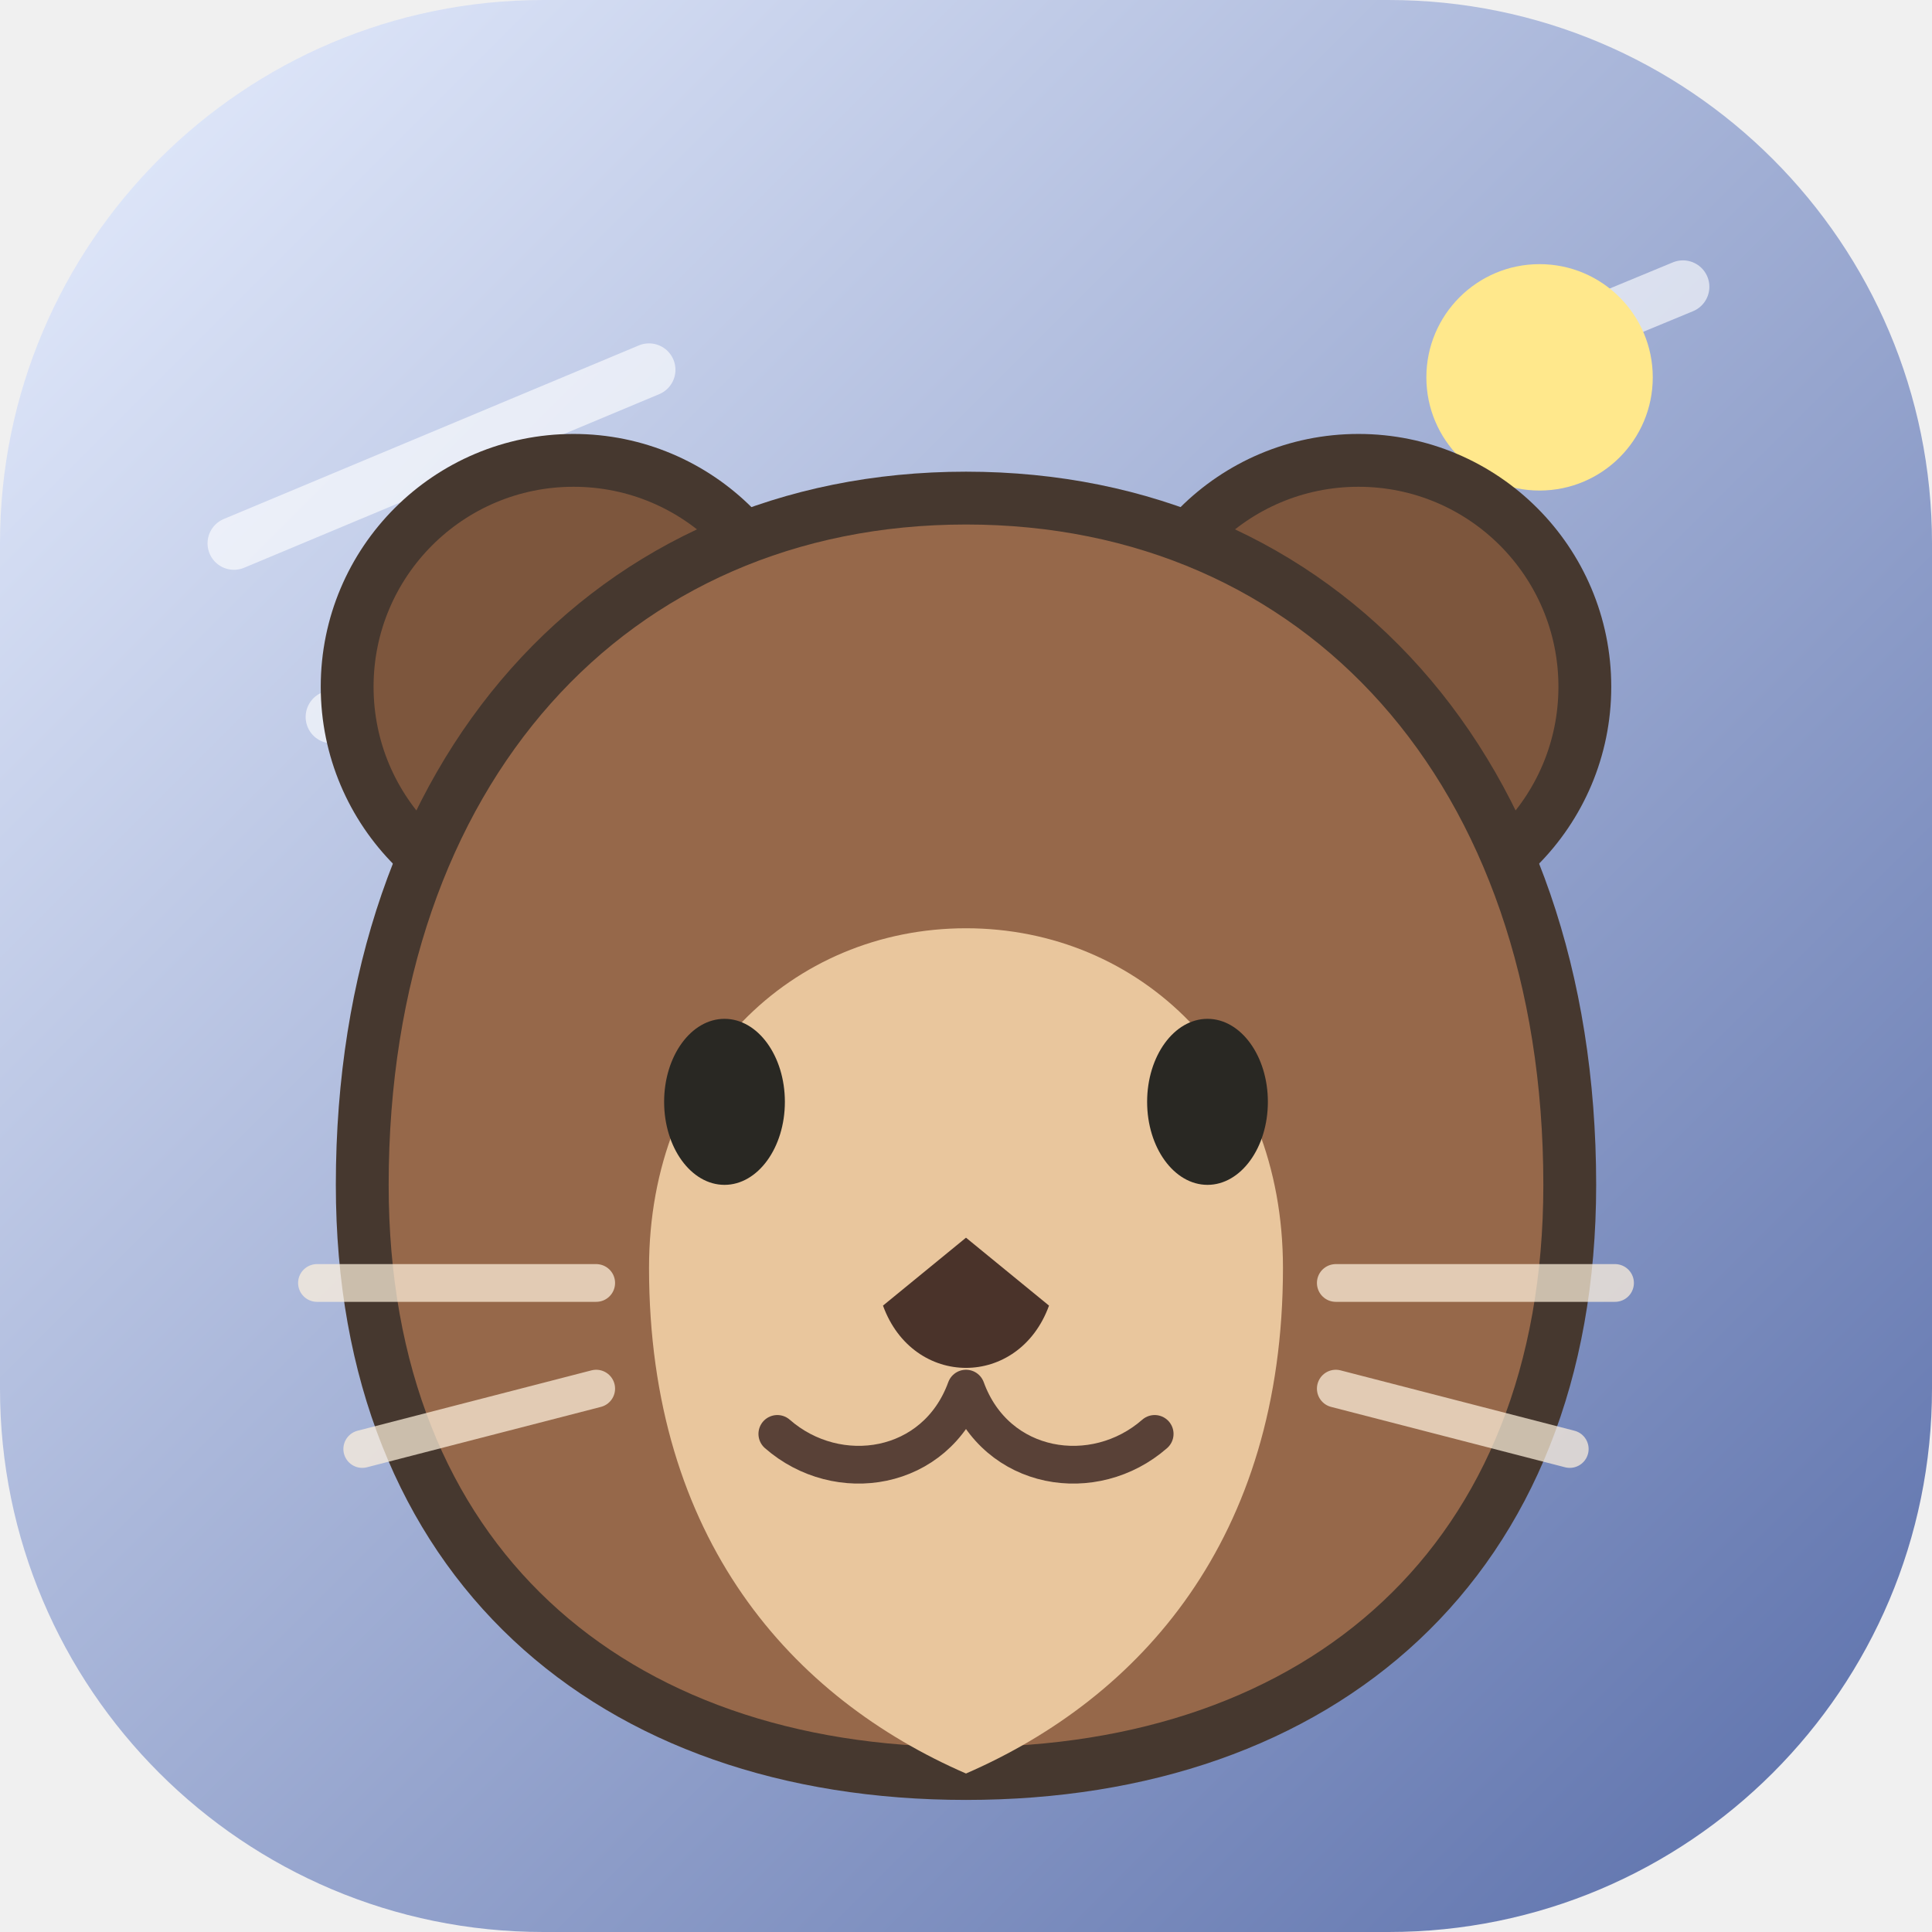
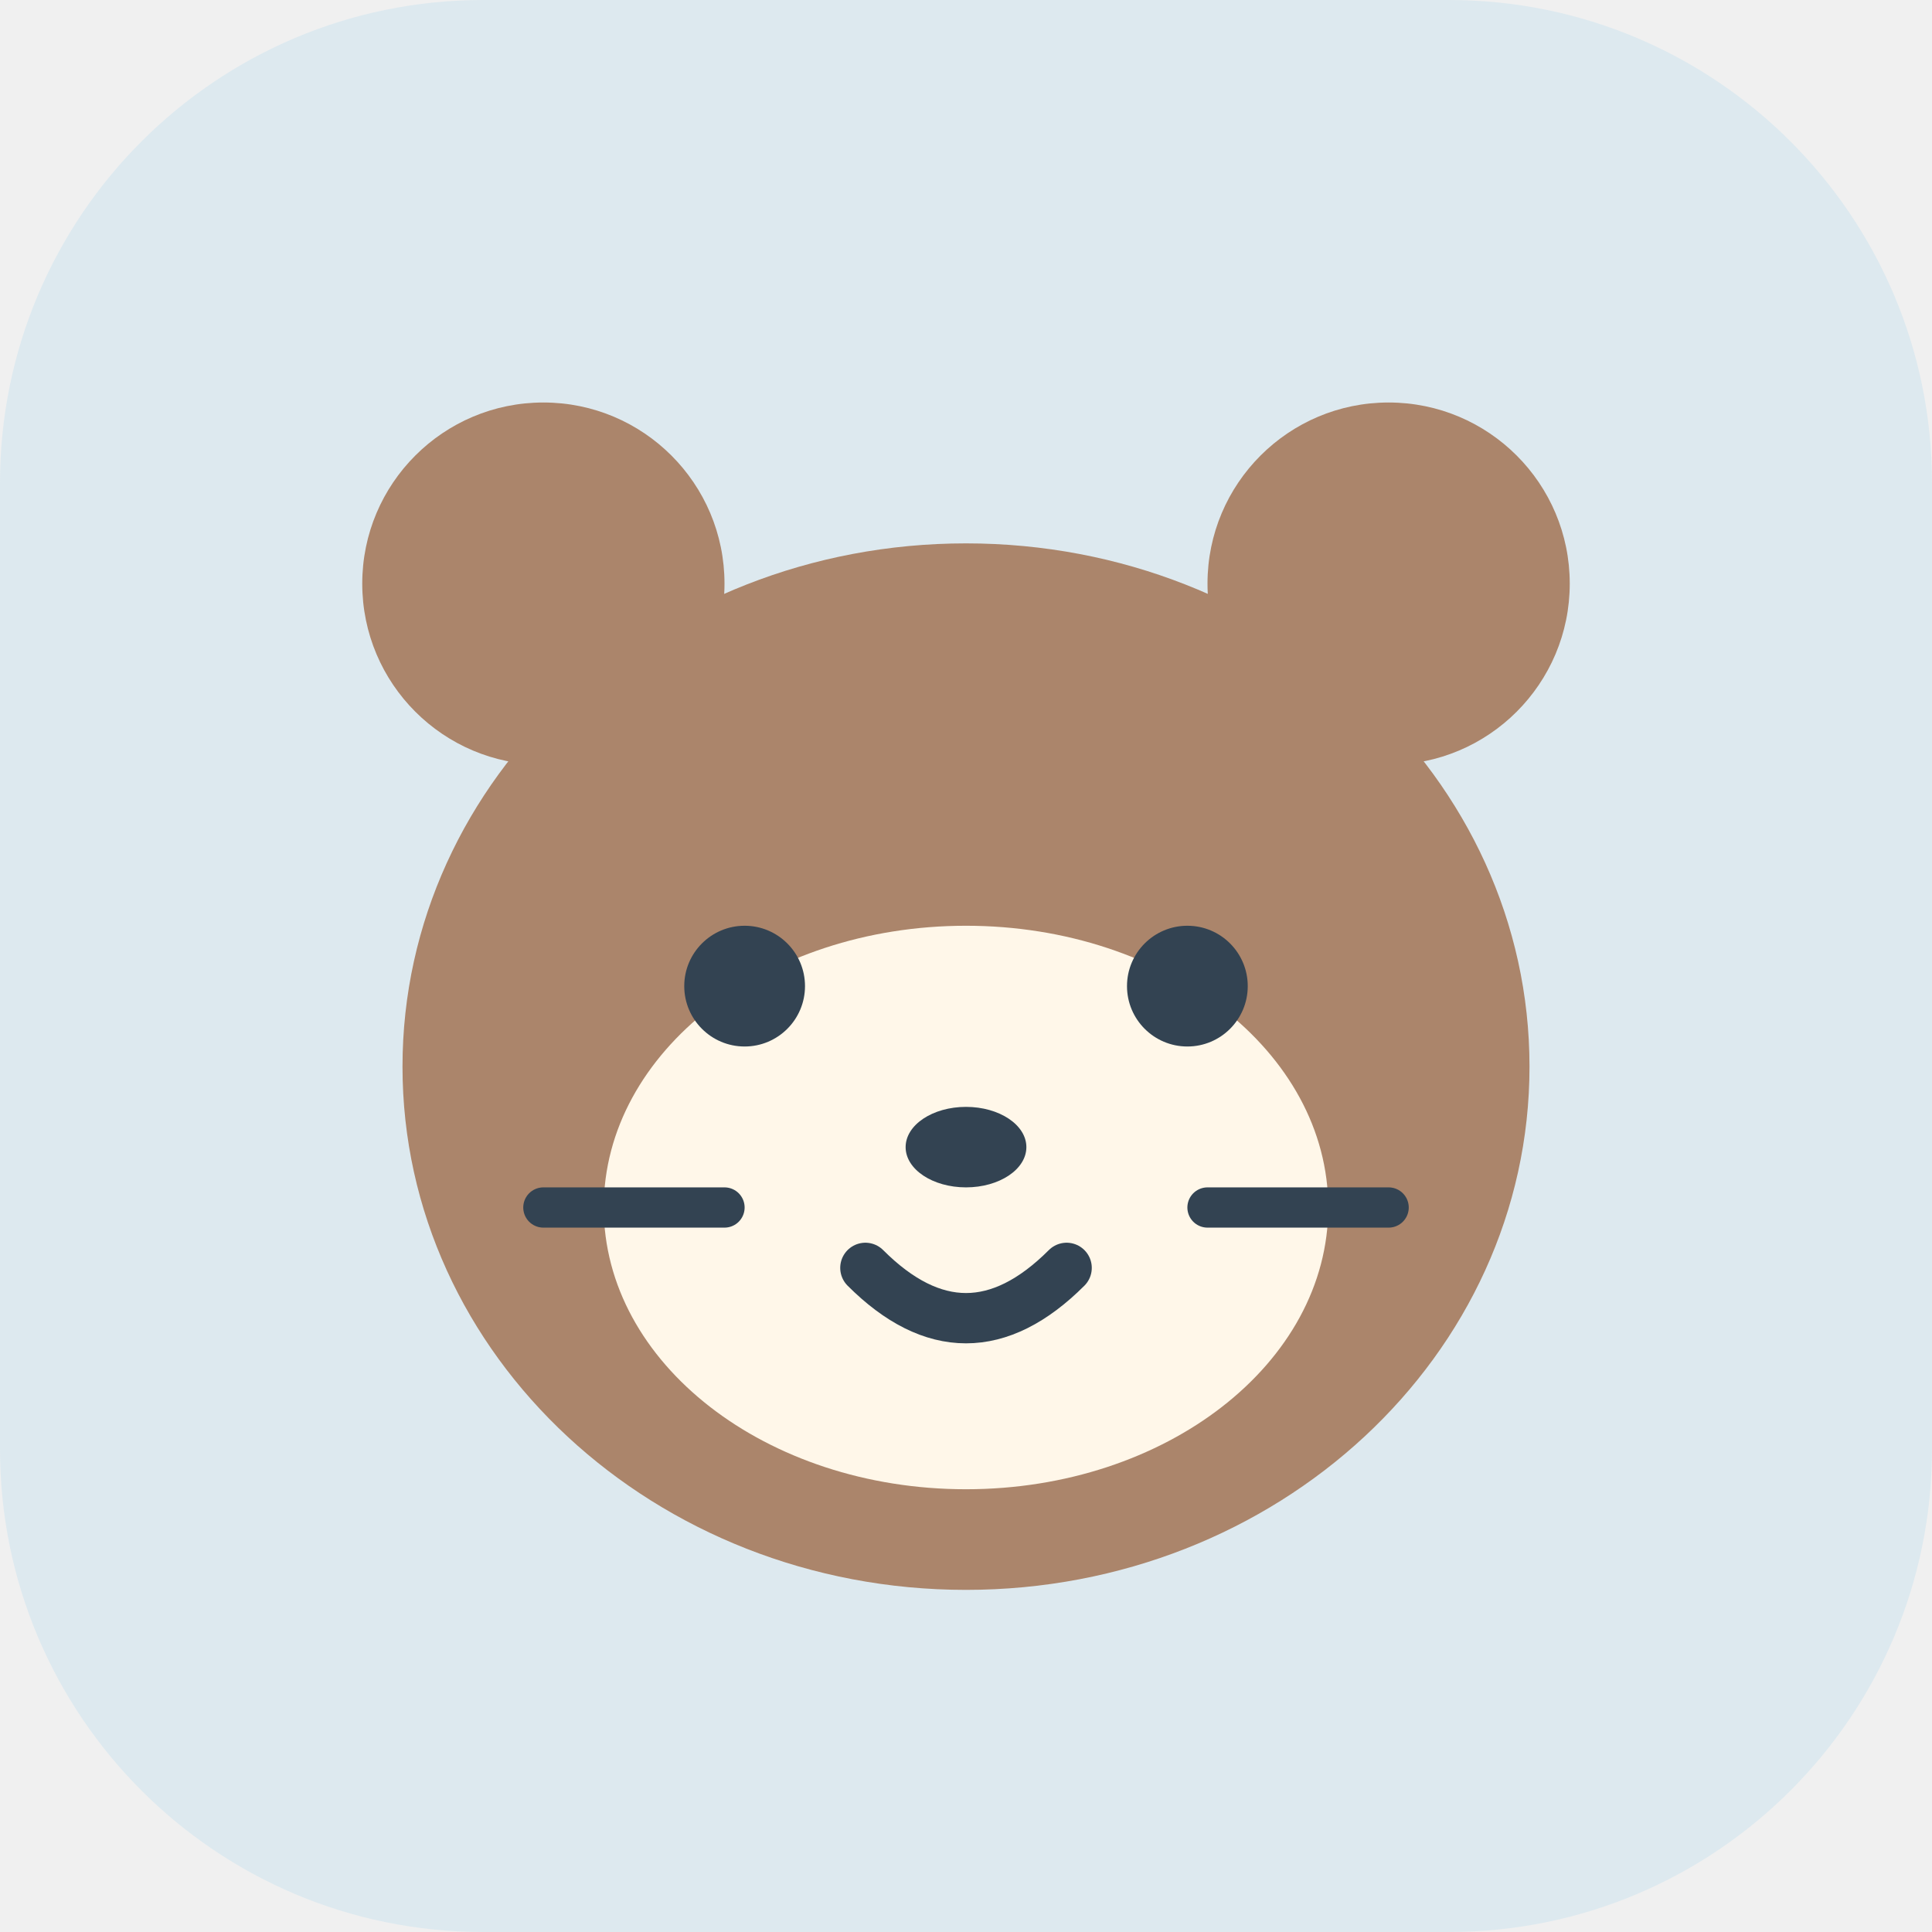
- <svg xmlns="http://www.w3.org/2000/svg" viewBox="0 0 256 256">
-   <defs>
-     <linearGradient id="j" x1="0" y1="0" x2="1" y2="1">
-       <stop stop-color="#e8efff" />
-       <stop offset="1" stop-color="#586da9" />
-     </linearGradient>
-   </defs>
-   <rect width="256" height="256" rx="72" fill="url(#j)" />
-   <path d="m31 72 55-23m-42 46 37-16m142-41-29 12" stroke="#fff" stroke-width="7" stroke-linecap="round" opacity=".62" />
-   <circle cx="204" cy="50" r="15" fill="#ffe88c" />
-   <circle cx="76" cy="91" r="30" fill="#7d563d" stroke="#46382f" stroke-width="7" />
-   <circle cx="180" cy="91" r="30" fill="#7d563d" stroke="#46382f" stroke-width="7" />
-   <path d="M48 157c0-55 33-91 80-91s80 36 80 91c0 50-33 78-80 78s-80-28-80-78Z" fill="#96684a" stroke="#46382f" stroke-width="7" />
-   <path d="M86 168c0-27 19-45 42-45s42 18 42 45c0 36-19 57-42 67-23-10-42-31-42-67Z" fill="#e9c69d" />
-   <ellipse cx="96" cy="146" rx="8" ry="11" fill="#292823" />
-   <ellipse cx="160" cy="146" rx="8" ry="11" fill="#292823" />
-   <path d="m128 164-11 9c4 11 18 11 22 0Z" fill="#4a332a" />
-   <path d="M128 184c-4 11-17 13-25 6m25-6c4 11 17 13 25 6" fill="none" stroke="#594137" stroke-width="5" stroke-linecap="round" />
-   <path d="M79 170H42m37 14-31 8m129-22h37m-37 14 31 8" stroke="#fff1dd" stroke-width="5" stroke-linecap="round" opacity=".72" />
+ <svg xmlns="http://www.w3.org/2000/svg" width="96" height="96" viewBox="0 0 96 96">
+   <rect width="96" height="96" rx="24" fill="#dde9ef" />
+   <circle cx="27" cy="29" r="9" fill="#ab856b" />
+   <circle cx="69" cy="29" r="9" fill="#ab856b" />
+   <ellipse cx="48" cy="53" rx="28" ry="26" fill="#ab856b" />
+   <ellipse cx="48" cy="60" rx="18" ry="14" fill="#fff7e9" />
+   <circle cx="37" cy="49" r="3" fill="#334352" />
+   <circle cx="59" cy="49" r="3" fill="#334352" />
+   <path d="M43 63 Q48 68 53 63" fill="none" stroke="#334352" stroke-width="2.5" stroke-linecap="round" />
+   <ellipse cx="48" cy="57" rx="3" ry="2" fill="#334352" />
+   <path d="M27 60 H36 M60 60 H69" stroke="#334352" stroke-width="2" stroke-linecap="round" />
</svg>
